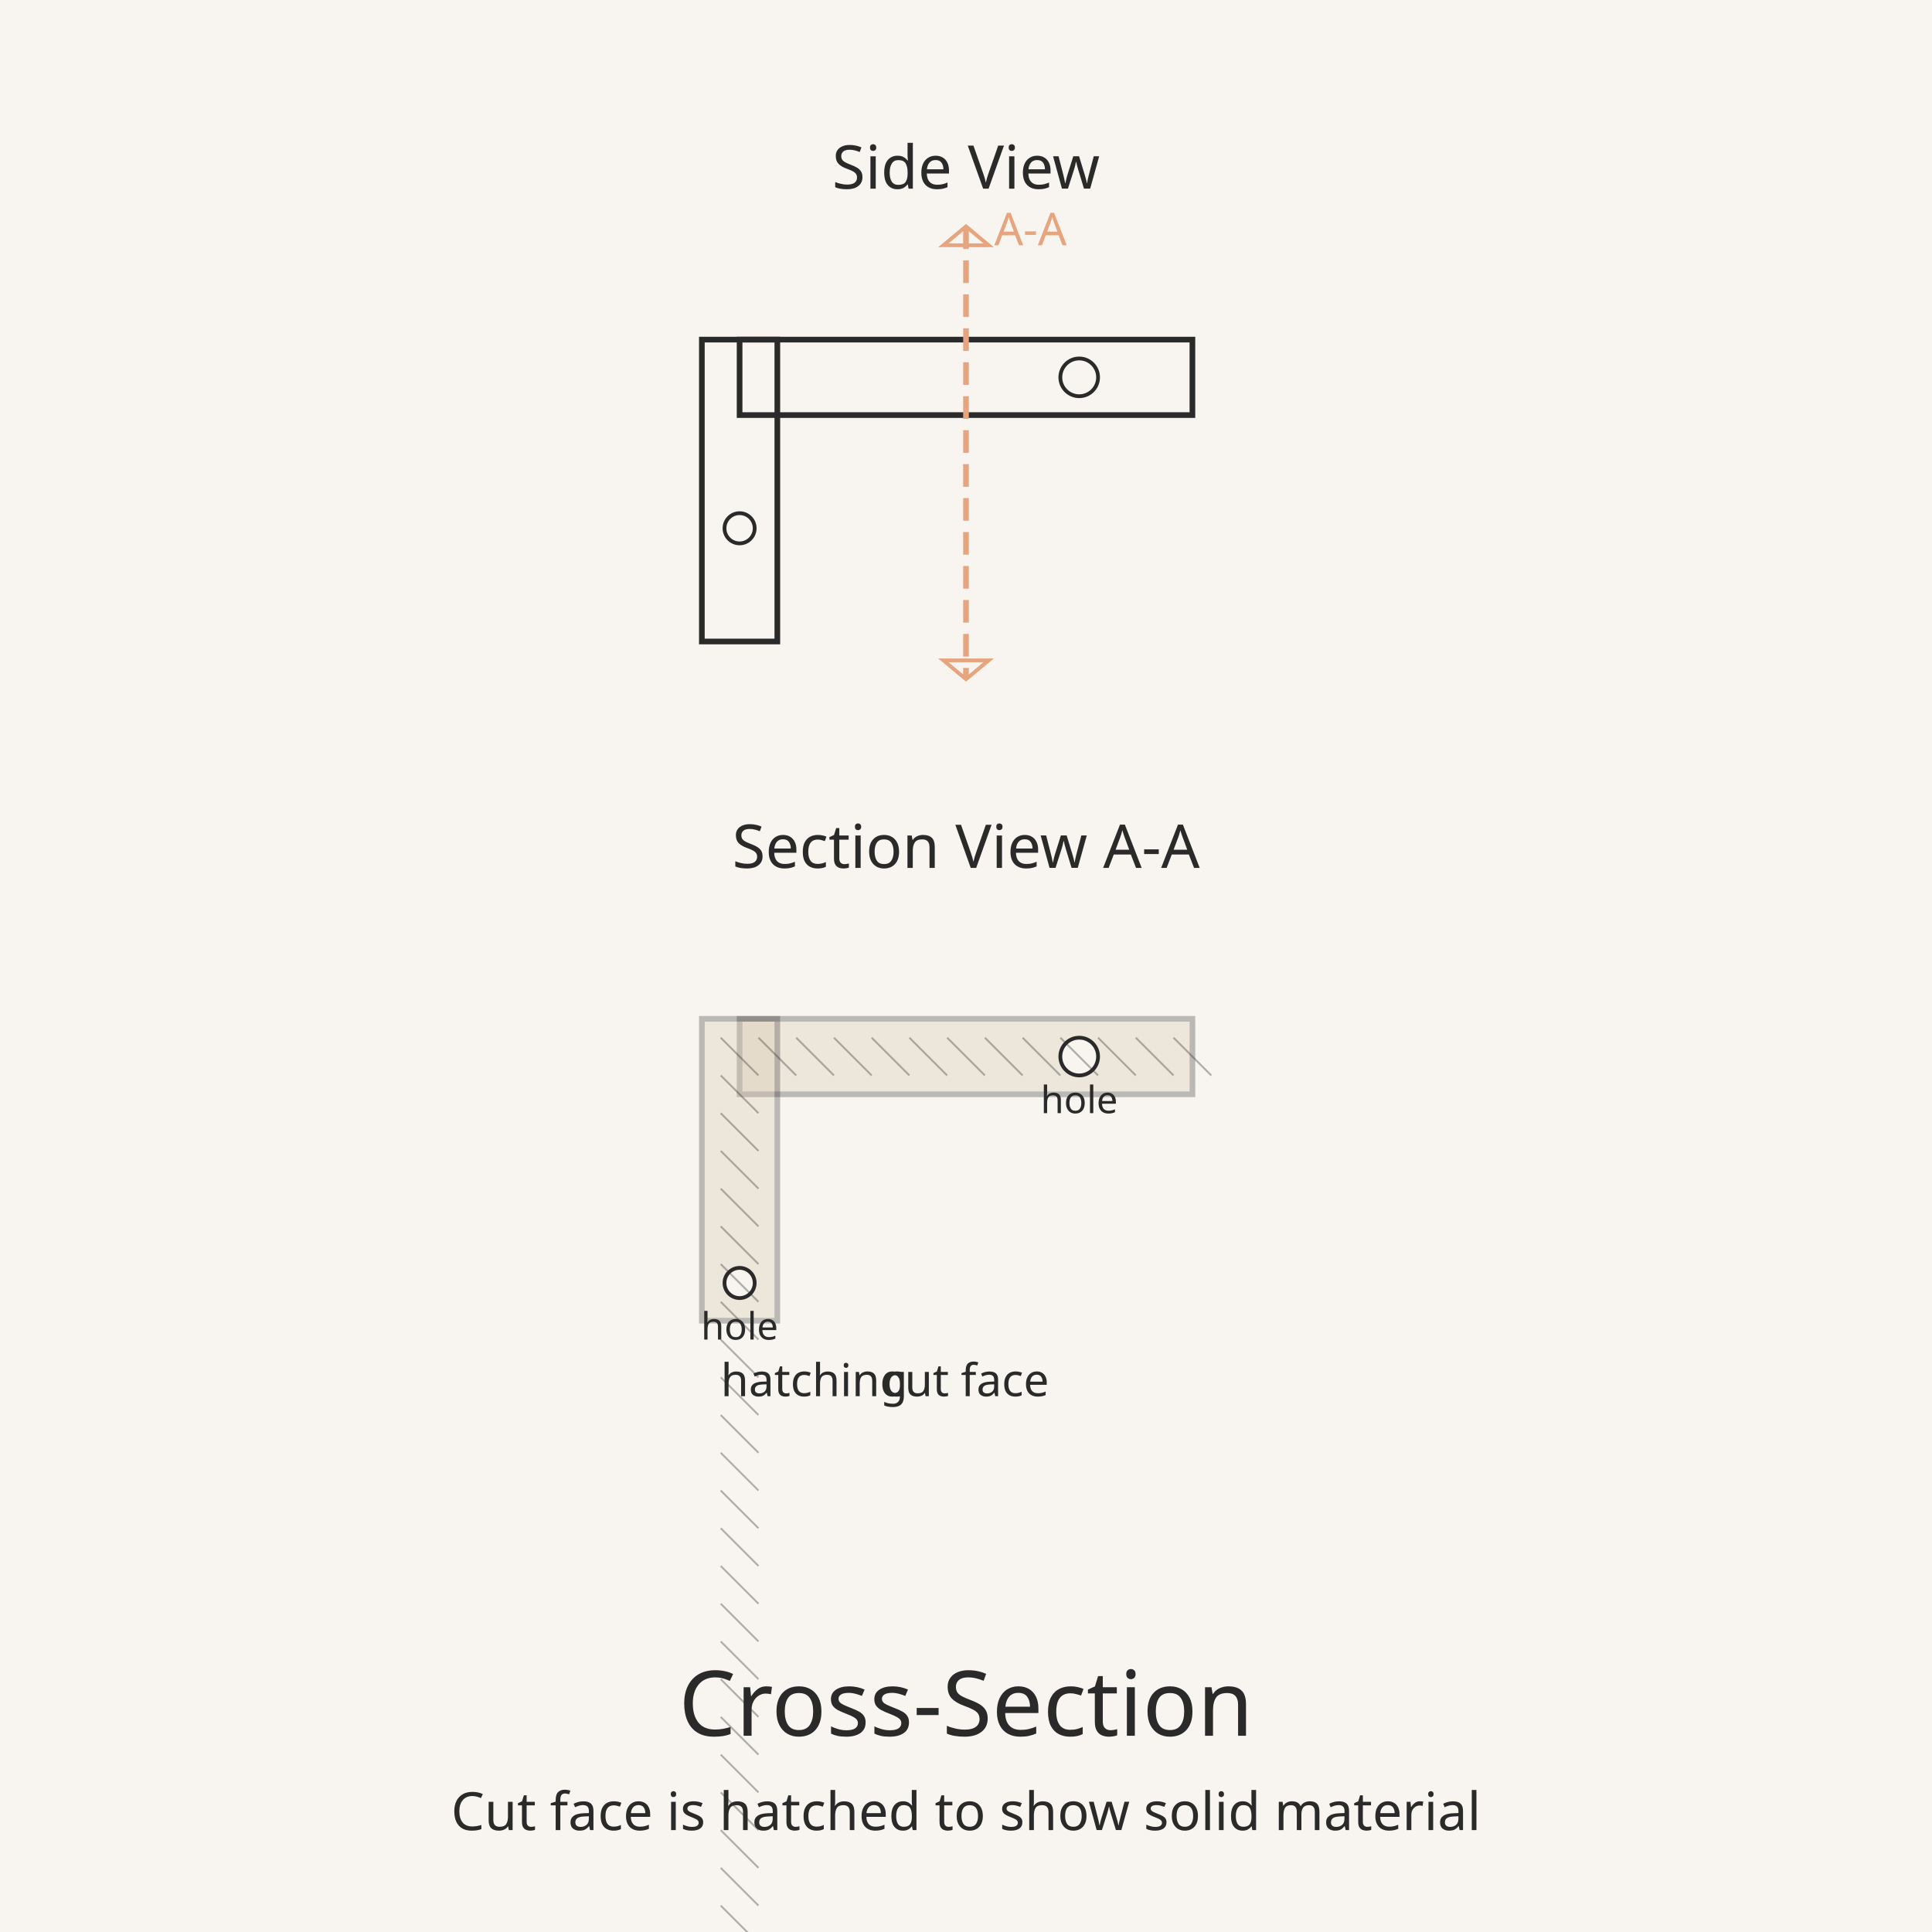
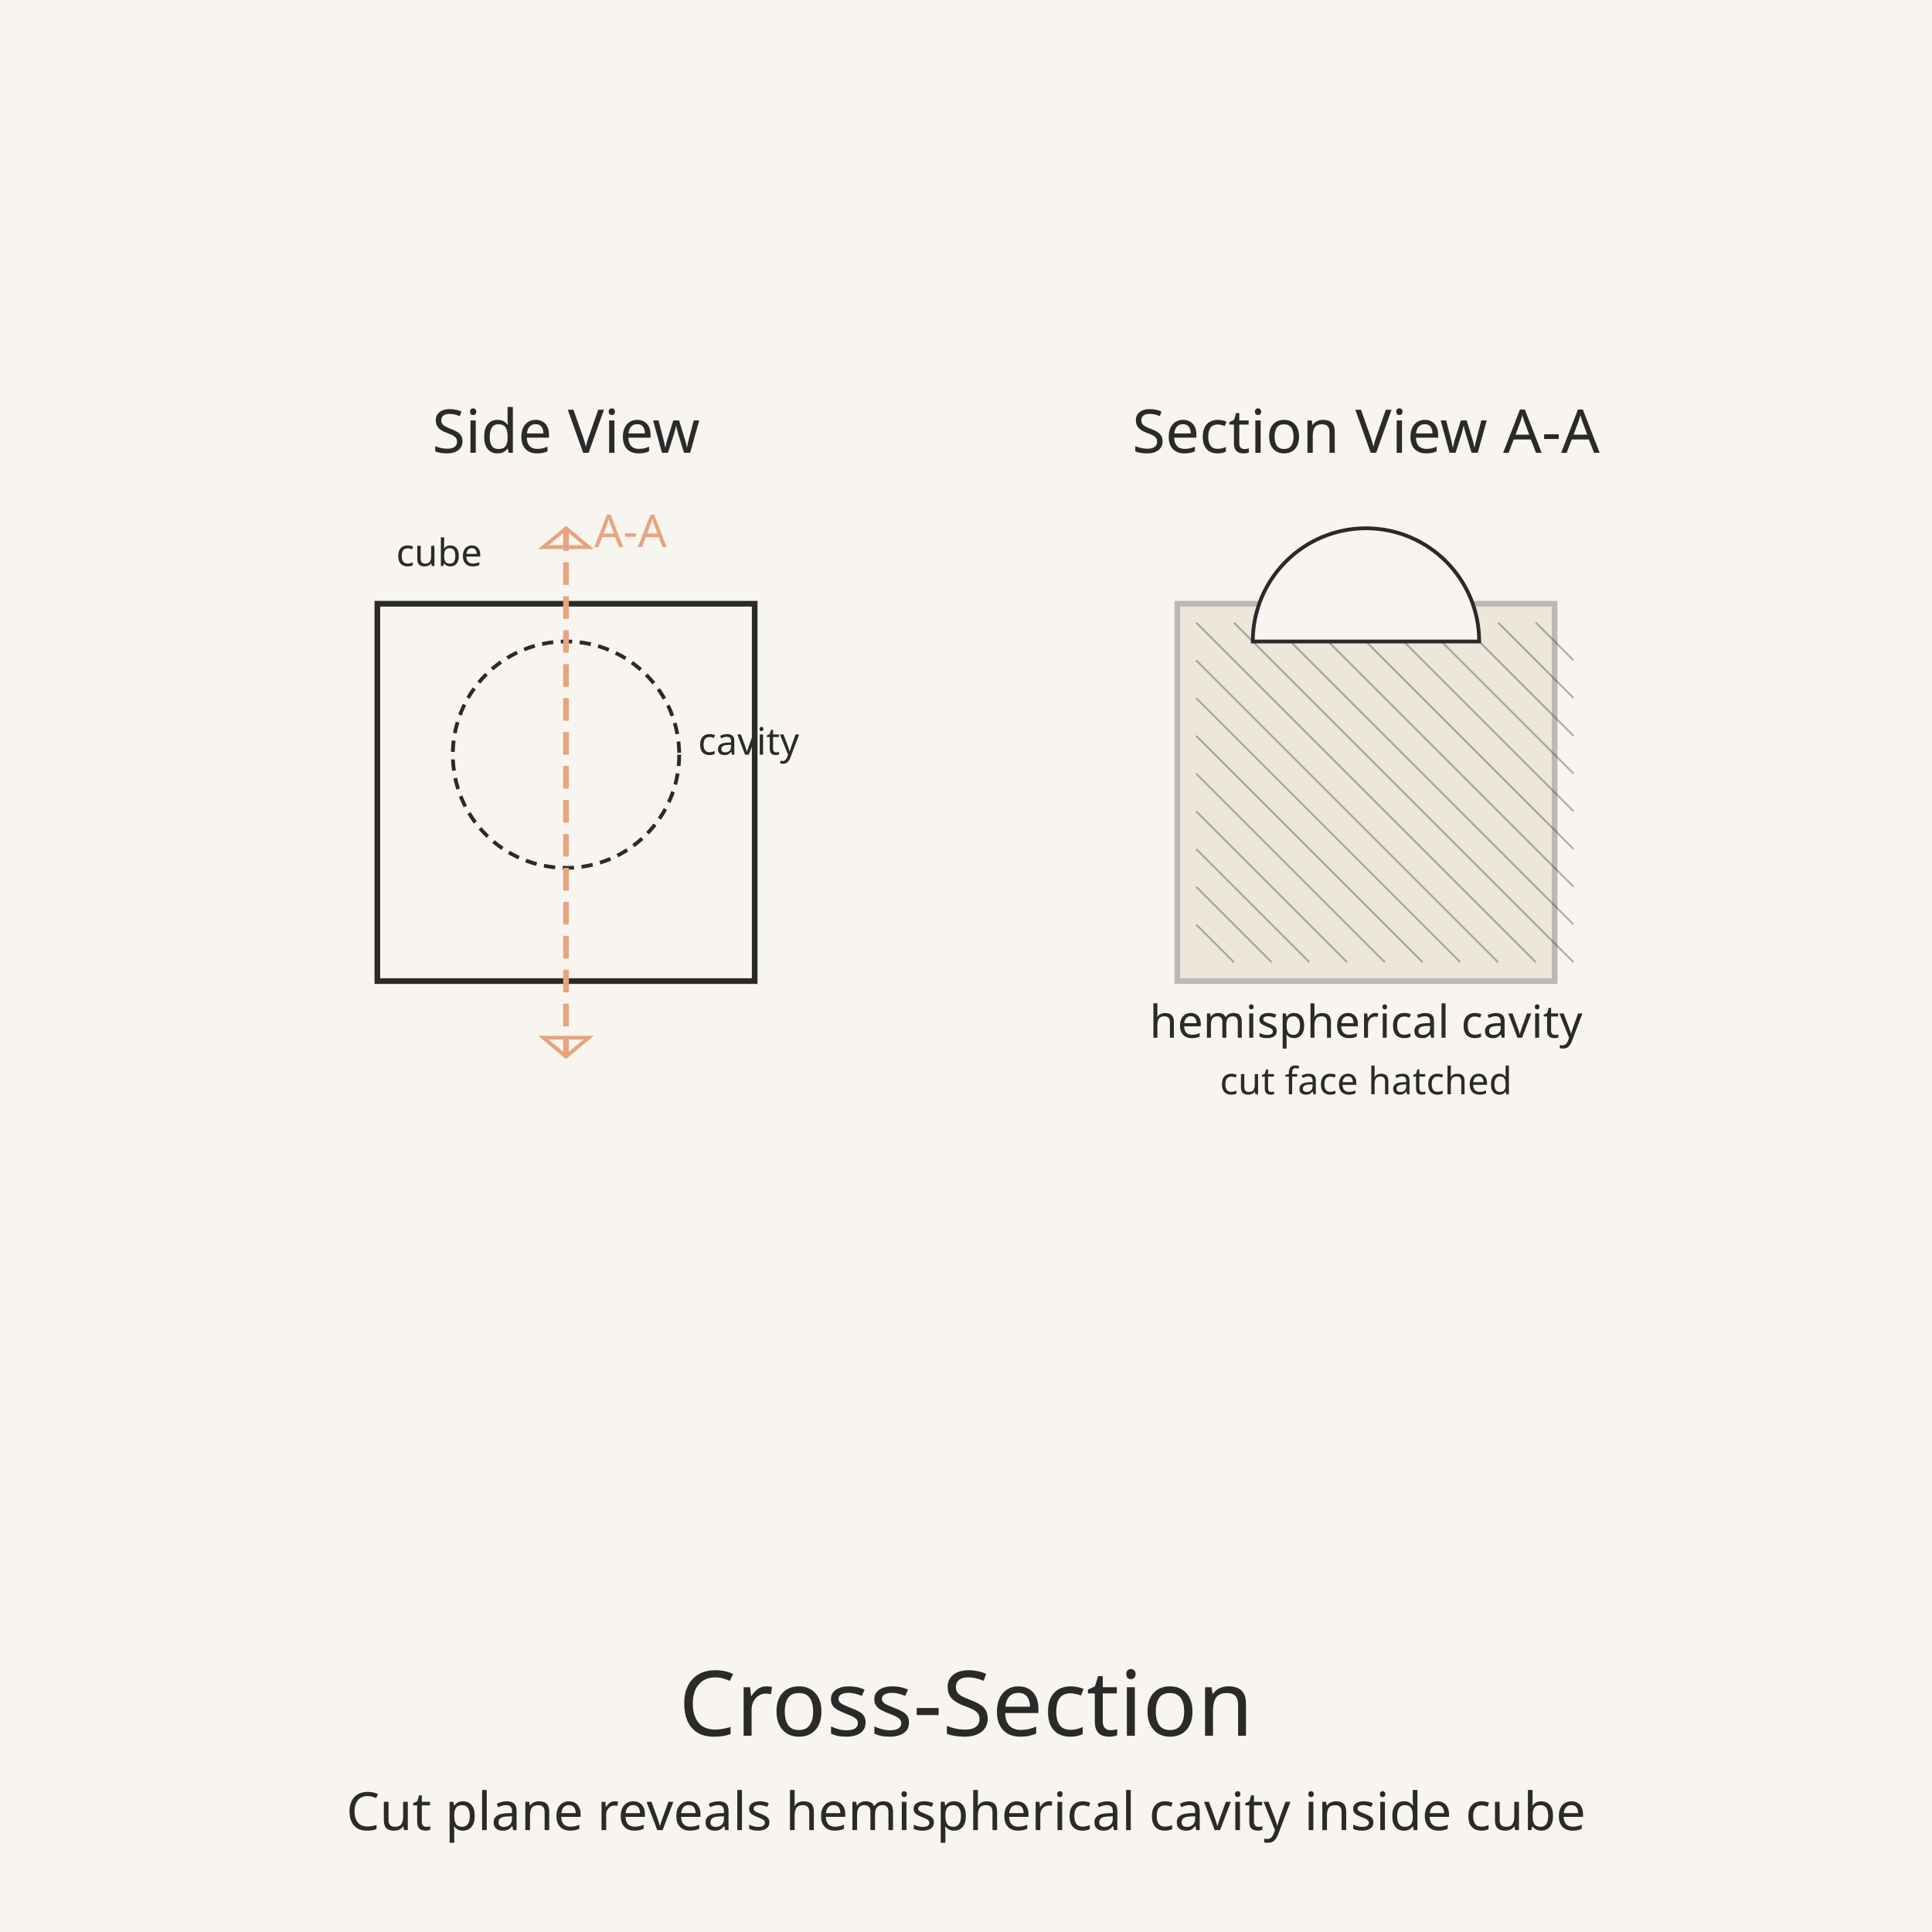
<svg xmlns="http://www.w3.org/2000/svg" width="1024" height="1024" viewBox="0 0 1024 1024">
  <rect width="1024" height="1024" fill="#F8F5F0" />
-   <g transform="translate(512, 220)">
-     <text x="0" y="-120" font-size="32" text-anchor="middle" fill="#2A2A2A" font-family="sans-serif">Side View</text>
-     <rect x="-120" y="-40" width="240" height="40" fill="none" stroke="#2A2A2A" stroke-width="3" />
-     <rect x="-140" y="-40" width="40" height="160" fill="none" stroke="#2A2A2A" stroke-width="3" />
-     <circle cx="60" cy="-20" r="10" fill="none" stroke="#2A2A2A" stroke-width="2" />
-     <circle cx="-120" cy="60" r="8" fill="none" stroke="#2A2A2A" stroke-width="2" />
-     <line x1="0" y1="-100" x2="0" y2="140" stroke="#E6A57E" stroke-width="3" stroke-dasharray="12,6" />
-     <text x="15" y="-90" font-size="24" text-anchor="start" fill="#E6A57E" font-family="sans-serif">A-A</text>
-     <polygon points="-12,-90 0,-100 12,-90" fill="none" stroke="#E6A57E" stroke-width="2" />
+   <g transform="translate(300, 420)">
+     <text x="0" y="-180" font-size="32" text-anchor="middle" fill="#2A2A2A" font-family="sans-serif">Side View</text>
+     <rect x="-100" y="-100" width="200" height="200" fill="none" stroke="#2A2A2A" stroke-width="3" />
+     <circle cx="0" cy="-20" r="60" fill="none" stroke="#2A2A2A" stroke-width="2" stroke-dasharray="6,4" />
+     <line x1="0" y1="-140" x2="0" y2="140" stroke="#E6A57E" stroke-width="3" stroke-dasharray="12,6" />
+     <text x="15" y="-130" font-size="24" text-anchor="start" fill="#E6A57E" font-family="sans-serif">A-A</text>
+     <polygon points="-12,-130 0,-140 12,-130" fill="none" stroke="#E6A57E" stroke-width="2" />
    <polygon points="-12,130 0,140 12,130" fill="none" stroke="#E6A57E" stroke-width="2" />
+     <text x="-90" y="-120" font-size="20" text-anchor="start" fill="#2A2A2A" font-family="sans-serif">cube</text>
+     <text x="70" y="-20" font-size="20" text-anchor="start" fill="#2A2A2A" font-family="sans-serif">cavity</text>
  </g>
-   <g transform="translate(512, 620)">
-     <text x="0" y="-160" font-size="32" text-anchor="middle" fill="#2A2A2A" font-family="sans-serif">Section View A-A</text>
-     <rect x="-120" y="-80" width="240" height="40" fill="#D4C4A8" opacity="0.3" stroke="#2A2A2A" stroke-width="3" />
-     <rect x="-140" y="-80" width="40" height="160" fill="#D4C4A8" opacity="0.3" stroke="#2A2A2A" stroke-width="3" />
-     <circle cx="60" cy="-60" r="10" fill="#F8F5F0" stroke="#2A2A2A" stroke-width="2" />
-     <circle cx="-120" cy="60" r="8" fill="#F8F5F0" stroke="#2A2A2A" stroke-width="2" />
-     <line x1="-110" y1="-70" x2="-90" y2="-50" stroke="#2A2A2A" stroke-width="1" opacity="0.35" />
+   <g transform="translate(724, 420)">
+     <text x="0" y="-180" font-size="32" text-anchor="middle" fill="#2A2A2A" font-family="sans-serif">Section View A-A</text>
+     <rect x="-100" y="-100" width="200" height="200" fill="#D4C4A8" opacity="0.3" stroke="#2A2A2A" stroke-width="3" />
+     <line x1="-90" y1="-90" x2="-70" y2="-70" stroke="#2A2A2A" stroke-width="1" opacity="0.35" />
+     <line x1="-70" y1="-90" x2="-50" y2="-70" stroke="#2A2A2A" stroke-width="1" opacity="0.35" />
+     <line x1="-50" y1="-90" x2="-30" y2="-70" stroke="#2A2A2A" stroke-width="1" opacity="0.35" />
+     <line x1="-30" y1="-90" x2="-10" y2="-70" stroke="#2A2A2A" stroke-width="1" opacity="0.35" />
+     <line x1="-10" y1="-90" x2="10" y2="-70" stroke="#2A2A2A" stroke-width="1" opacity="0.35" />
+     <line x1="10" y1="-90" x2="30" y2="-70" stroke="#2A2A2A" stroke-width="1" opacity="0.35" />
+     <line x1="30" y1="-90" x2="50" y2="-70" stroke="#2A2A2A" stroke-width="1" opacity="0.35" />
+     <line x1="50" y1="-90" x2="70" y2="-70" stroke="#2A2A2A" stroke-width="1" opacity="0.35" />
+     <line x1="70" y1="-90" x2="90" y2="-70" stroke="#2A2A2A" stroke-width="1" opacity="0.35" />
+     <line x1="90" y1="-90" x2="110" y2="-70" stroke="#2A2A2A" stroke-width="1" opacity="0.35" />
    <line x1="-90" y1="-70" x2="-70" y2="-50" stroke="#2A2A2A" stroke-width="1" opacity="0.35" />
    <line x1="-70" y1="-70" x2="-50" y2="-50" stroke="#2A2A2A" stroke-width="1" opacity="0.35" />
    <line x1="-50" y1="-70" x2="-30" y2="-50" stroke="#2A2A2A" stroke-width="1" opacity="0.35" />
    <line x1="-30" y1="-70" x2="-10" y2="-50" stroke="#2A2A2A" stroke-width="1" opacity="0.35" />
    <line x1="-10" y1="-70" x2="10" y2="-50" stroke="#2A2A2A" stroke-width="1" opacity="0.35" />
    <line x1="10" y1="-70" x2="30" y2="-50" stroke="#2A2A2A" stroke-width="1" opacity="0.35" />
    <line x1="30" y1="-70" x2="50" y2="-50" stroke="#2A2A2A" stroke-width="1" opacity="0.35" />
    <line x1="50" y1="-70" x2="70" y2="-50" stroke="#2A2A2A" stroke-width="1" opacity="0.35" />
    <line x1="70" y1="-70" x2="90" y2="-50" stroke="#2A2A2A" stroke-width="1" opacity="0.35" />
    <line x1="90" y1="-70" x2="110" y2="-50" stroke="#2A2A2A" stroke-width="1" opacity="0.35" />
-     <line x1="110" y1="-70" x2="130" y2="-50" stroke="#2A2A2A" stroke-width="1" opacity="0.35" />
-     <line x1="-130" y1="-70" x2="-110" y2="-50" stroke="#2A2A2A" stroke-width="1" opacity="0.35" />
-     <line x1="-130" y1="-50" x2="-110" y2="-30" stroke="#2A2A2A" stroke-width="1" opacity="0.35" />
-     <line x1="-130" y1="-30" x2="-110" y2="-10" stroke="#2A2A2A" stroke-width="1" opacity="0.35" />
-     <line x1="-130" y1="-10" x2="-110" y2="10" stroke="#2A2A2A" stroke-width="1" opacity="0.35" />
-     <line x1="-130" y1="10" x2="-110" y2="30" stroke="#2A2A2A" stroke-width="1" opacity="0.35" />
-     <line x1="-130" y1="30" x2="-110" y2="50" stroke="#2A2A2A" stroke-width="1" opacity="0.35" />
-     <line x1="-130" y1="50" x2="-110" y2="70" stroke="#2A2A2A" stroke-width="1" opacity="0.35" />
-     <line x1="-130" y1="70" x2="-110" y2="90" stroke="#2A2A2A" stroke-width="1" opacity="0.35" />
-     <line x1="-130" y1="90" x2="-110" y2="110" stroke="#2A2A2A" stroke-width="1" opacity="0.35" />
-     <line x1="-130" y1="110" x2="-110" y2="130" stroke="#2A2A2A" stroke-width="1" opacity="0.35" />
-     <line x1="-130" y1="130" x2="-110" y2="150" stroke="#2A2A2A" stroke-width="1" opacity="0.35" />
-     <line x1="-130" y1="150" x2="-110" y2="170" stroke="#2A2A2A" stroke-width="1" opacity="0.35" />
-     <line x1="-130" y1="170" x2="-110" y2="190" stroke="#2A2A2A" stroke-width="1" opacity="0.35" />
-     <line x1="-130" y1="190" x2="-110" y2="210" stroke="#2A2A2A" stroke-width="1" opacity="0.35" />
-     <line x1="-130" y1="210" x2="-110" y2="230" stroke="#2A2A2A" stroke-width="1" opacity="0.35" />
-     <line x1="-130" y1="230" x2="-110" y2="250" stroke="#2A2A2A" stroke-width="1" opacity="0.35" />
-     <line x1="-130" y1="250" x2="-110" y2="270" stroke="#2A2A2A" stroke-width="1" opacity="0.35" />
-     <line x1="-130" y1="270" x2="-110" y2="290" stroke="#2A2A2A" stroke-width="1" opacity="0.35" />
-     <line x1="-130" y1="290" x2="-110" y2="310" stroke="#2A2A2A" stroke-width="1" opacity="0.35" />
-     <line x1="-130" y1="310" x2="-110" y2="330" stroke="#2A2A2A" stroke-width="1" opacity="0.35" />
-     <line x1="-130" y1="330" x2="-110" y2="350" stroke="#2A2A2A" stroke-width="1" opacity="0.35" />
-     <line x1="-130" y1="350" x2="-110" y2="370" stroke="#2A2A2A" stroke-width="1" opacity="0.35" />
-     <line x1="-130" y1="370" x2="-110" y2="390" stroke="#2A2A2A" stroke-width="1" opacity="0.35" />
-     <line x1="-130" y1="390" x2="-110" y2="410" stroke="#2A2A2A" stroke-width="1" opacity="0.35" />
-     <line x1="-130" y1="410" x2="-110" y2="430" stroke="#2A2A2A" stroke-width="1" opacity="0.35" />
-     <line x1="-130" y1="430" x2="-110" y2="450" stroke="#2A2A2A" stroke-width="1" opacity="0.35" />
-     <line x1="-130" y1="450" x2="-110" y2="470" stroke="#2A2A2A" stroke-width="1" opacity="0.35" />
-     <line x1="-130" y1="470" x2="-110" y2="490" stroke="#2A2A2A" stroke-width="1" opacity="0.35" />
-     <line x1="-130" y1="490" x2="-110" y2="510" stroke="#2A2A2A" stroke-width="1" opacity="0.35" />
-     <line x1="-130" y1="510" x2="-110" y2="530" stroke="#2A2A2A" stroke-width="1" opacity="0.35" />
-     <line x1="-130" y1="530" x2="-110" y2="550" stroke="#2A2A2A" stroke-width="1" opacity="0.35" />
-     <line x1="-130" y1="550" x2="-110" y2="570" stroke="#2A2A2A" stroke-width="1" opacity="0.35" />
-     <line x1="-130" y1="570" x2="-110" y2="590" stroke="#2A2A2A" stroke-width="1" opacity="0.35" />
-     <line x1="-130" y1="590" x2="-110" y2="610" stroke="#2A2A2A" stroke-width="1" opacity="0.35" />
-     <line x1="-130" y1="610" x2="-110" y2="630" stroke="#2A2A2A" stroke-width="1" opacity="0.35" />
-     <line x1="-130" y1="630" x2="-110" y2="650" stroke="#2A2A2A" stroke-width="1" opacity="0.35" />
-     <line x1="-130" y1="650" x2="-110" y2="670" stroke="#2A2A2A" stroke-width="1" opacity="0.35" />
-     <line x1="-130" y1="670" x2="-110" y2="690" stroke="#2A2A2A" stroke-width="1" opacity="0.35" />
-     <line x1="-130" y1="690" x2="-110" y2="710" stroke="#2A2A2A" stroke-width="1" opacity="0.35" />
-     <line x1="-130" y1="710" x2="-110" y2="730" stroke="#2A2A2A" stroke-width="1" opacity="0.35" />
-     <line x1="-130" y1="730" x2="-110" y2="750" stroke="#2A2A2A" stroke-width="1" opacity="0.35" />
-     <line x1="-130" y1="750" x2="-110" y2="770" stroke="#2A2A2A" stroke-width="1" opacity="0.35" />
-     <line x1="-130" y1="770" x2="-110" y2="790" stroke="#2A2A2A" stroke-width="1" opacity="0.35" />
-     <line x1="-130" y1="790" x2="-110" y2="810" stroke="#2A2A2A" stroke-width="1" opacity="0.35" />
-     <line x1="-130" y1="810" x2="-110" y2="830" stroke="#2A2A2A" stroke-width="1" opacity="0.35" />
-     <line x1="-130" y1="830" x2="-110" y2="850" stroke="#2A2A2A" stroke-width="1" opacity="0.35" />
-     <line x1="-130" y1="850" x2="-110" y2="870" stroke="#2A2A2A" stroke-width="1" opacity="0.35" />
-     <line x1="-130" y1="870" x2="-110" y2="890" stroke="#2A2A2A" stroke-width="1" opacity="0.35" />
-     <line x1="-130" y1="890" x2="-110" y2="910" stroke="#2A2A2A" stroke-width="1" opacity="0.35" />
-     <line x1="-130" y1="910" x2="-110" y2="930" stroke="#2A2A2A" stroke-width="1" opacity="0.35" />
-     <line x1="-130" y1="930" x2="-110" y2="950" stroke="#2A2A2A" stroke-width="1" opacity="0.35" />
-     <line x1="-130" y1="950" x2="-110" y2="970" stroke="#2A2A2A" stroke-width="1" opacity="0.35" />
-     <line x1="-130" y1="970" x2="-110" y2="990" stroke="#2A2A2A" stroke-width="1" opacity="0.35" />
-     <line x1="-130" y1="990" x2="-110" y2="1010" stroke="#2A2A2A" stroke-width="1" opacity="0.35" />
-     <line x1="-130" y1="1010" x2="-110" y2="1030" stroke="#2A2A2A" stroke-width="1" opacity="0.35" />
-     <line x1="-130" y1="1030" x2="-110" y2="1050" stroke="#2A2A2A" stroke-width="1" opacity="0.35" />
-     <text x="0" y="120" font-size="24" text-anchor="middle" fill="#2A2A2A" font-family="sans-serif">cut face</text>
-     <text x="-130" y="120" font-size="24" text-anchor="start" fill="#2A2A2A" font-family="sans-serif">hatching</text>
-     <text x="60" y="-30" font-size="20" text-anchor="middle" fill="#2A2A2A" font-family="sans-serif">hole</text>
-     <text x="-120" y="90" font-size="20" text-anchor="middle" fill="#2A2A2A" font-family="sans-serif">hole</text>
+     <line x1="-90" y1="-50" x2="-70" y2="-30" stroke="#2A2A2A" stroke-width="1" opacity="0.35" />
+     <line x1="-70" y1="-50" x2="-50" y2="-30" stroke="#2A2A2A" stroke-width="1" opacity="0.35" />
+     <line x1="-50" y1="-50" x2="-30" y2="-30" stroke="#2A2A2A" stroke-width="1" opacity="0.35" />
+     <line x1="-30" y1="-50" x2="-10" y2="-30" stroke="#2A2A2A" stroke-width="1" opacity="0.35" />
+     <line x1="-10" y1="-50" x2="10" y2="-30" stroke="#2A2A2A" stroke-width="1" opacity="0.35" />
+     <line x1="10" y1="-50" x2="30" y2="-30" stroke="#2A2A2A" stroke-width="1" opacity="0.35" />
+     <line x1="30" y1="-50" x2="50" y2="-30" stroke="#2A2A2A" stroke-width="1" opacity="0.35" />
+     <line x1="50" y1="-50" x2="70" y2="-30" stroke="#2A2A2A" stroke-width="1" opacity="0.35" />
+     <line x1="70" y1="-50" x2="90" y2="-30" stroke="#2A2A2A" stroke-width="1" opacity="0.35" />
+     <line x1="90" y1="-50" x2="110" y2="-30" stroke="#2A2A2A" stroke-width="1" opacity="0.35" />
+     <line x1="-90" y1="-30" x2="-70" y2="-10" stroke="#2A2A2A" stroke-width="1" opacity="0.35" />
+     <line x1="-70" y1="-30" x2="-50" y2="-10" stroke="#2A2A2A" stroke-width="1" opacity="0.35" />
+     <line x1="-50" y1="-30" x2="-30" y2="-10" stroke="#2A2A2A" stroke-width="1" opacity="0.35" />
+     <line x1="-30" y1="-30" x2="-10" y2="-10" stroke="#2A2A2A" stroke-width="1" opacity="0.35" />
+     <line x1="-10" y1="-30" x2="10" y2="-10" stroke="#2A2A2A" stroke-width="1" opacity="0.35" />
+     <line x1="10" y1="-30" x2="30" y2="-10" stroke="#2A2A2A" stroke-width="1" opacity="0.35" />
+     <line x1="30" y1="-30" x2="50" y2="-10" stroke="#2A2A2A" stroke-width="1" opacity="0.35" />
+     <line x1="50" y1="-30" x2="70" y2="-10" stroke="#2A2A2A" stroke-width="1" opacity="0.35" />
+     <line x1="70" y1="-30" x2="90" y2="-10" stroke="#2A2A2A" stroke-width="1" opacity="0.35" />
+     <line x1="90" y1="-30" x2="110" y2="-10" stroke="#2A2A2A" stroke-width="1" opacity="0.35" />
+     <line x1="-90" y1="-10" x2="-70" y2="10" stroke="#2A2A2A" stroke-width="1" opacity="0.35" />
+     <line x1="-70" y1="-10" x2="-50" y2="10" stroke="#2A2A2A" stroke-width="1" opacity="0.35" />
+     <line x1="-50" y1="-10" x2="-30" y2="10" stroke="#2A2A2A" stroke-width="1" opacity="0.35" />
+     <line x1="-30" y1="-10" x2="-10" y2="10" stroke="#2A2A2A" stroke-width="1" opacity="0.35" />
+     <line x1="-10" y1="-10" x2="10" y2="10" stroke="#2A2A2A" stroke-width="1" opacity="0.35" />
+     <line x1="10" y1="-10" x2="30" y2="10" stroke="#2A2A2A" stroke-width="1" opacity="0.35" />
+     <line x1="30" y1="-10" x2="50" y2="10" stroke="#2A2A2A" stroke-width="1" opacity="0.35" />
+     <line x1="50" y1="-10" x2="70" y2="10" stroke="#2A2A2A" stroke-width="1" opacity="0.35" />
+     <line x1="70" y1="-10" x2="90" y2="10" stroke="#2A2A2A" stroke-width="1" opacity="0.35" />
+     <line x1="90" y1="-10" x2="110" y2="10" stroke="#2A2A2A" stroke-width="1" opacity="0.35" />
+     <line x1="-90" y1="10" x2="-70" y2="30" stroke="#2A2A2A" stroke-width="1" opacity="0.35" />
+     <line x1="-70" y1="10" x2="-50" y2="30" stroke="#2A2A2A" stroke-width="1" opacity="0.35" />
+     <line x1="-50" y1="10" x2="-30" y2="30" stroke="#2A2A2A" stroke-width="1" opacity="0.35" />
+     <line x1="-30" y1="10" x2="-10" y2="30" stroke="#2A2A2A" stroke-width="1" opacity="0.35" />
+     <line x1="-10" y1="10" x2="10" y2="30" stroke="#2A2A2A" stroke-width="1" opacity="0.35" />
+     <line x1="10" y1="10" x2="30" y2="30" stroke="#2A2A2A" stroke-width="1" opacity="0.35" />
+     <line x1="30" y1="10" x2="50" y2="30" stroke="#2A2A2A" stroke-width="1" opacity="0.35" />
+     <line x1="50" y1="10" x2="70" y2="30" stroke="#2A2A2A" stroke-width="1" opacity="0.35" />
+     <line x1="70" y1="10" x2="90" y2="30" stroke="#2A2A2A" stroke-width="1" opacity="0.35" />
+     <line x1="90" y1="10" x2="110" y2="30" stroke="#2A2A2A" stroke-width="1" opacity="0.35" />
+     <line x1="-90" y1="30" x2="-70" y2="50" stroke="#2A2A2A" stroke-width="1" opacity="0.35" />
+     <line x1="-70" y1="30" x2="-50" y2="50" stroke="#2A2A2A" stroke-width="1" opacity="0.35" />
+     <line x1="-50" y1="30" x2="-30" y2="50" stroke="#2A2A2A" stroke-width="1" opacity="0.35" />
+     <line x1="-30" y1="30" x2="-10" y2="50" stroke="#2A2A2A" stroke-width="1" opacity="0.35" />
+     <line x1="-10" y1="30" x2="10" y2="50" stroke="#2A2A2A" stroke-width="1" opacity="0.35" />
+     <line x1="10" y1="30" x2="30" y2="50" stroke="#2A2A2A" stroke-width="1" opacity="0.35" />
+     <line x1="30" y1="30" x2="50" y2="50" stroke="#2A2A2A" stroke-width="1" opacity="0.35" />
+     <line x1="50" y1="30" x2="70" y2="50" stroke="#2A2A2A" stroke-width="1" opacity="0.35" />
+     <line x1="70" y1="30" x2="90" y2="50" stroke="#2A2A2A" stroke-width="1" opacity="0.35" />
+     <line x1="90" y1="30" x2="110" y2="50" stroke="#2A2A2A" stroke-width="1" opacity="0.35" />
+     <line x1="-90" y1="50" x2="-70" y2="70" stroke="#2A2A2A" stroke-width="1" opacity="0.35" />
+     <line x1="-70" y1="50" x2="-50" y2="70" stroke="#2A2A2A" stroke-width="1" opacity="0.35" />
+     <line x1="-50" y1="50" x2="-30" y2="70" stroke="#2A2A2A" stroke-width="1" opacity="0.35" />
+     <line x1="-30" y1="50" x2="-10" y2="70" stroke="#2A2A2A" stroke-width="1" opacity="0.35" />
+     <line x1="-10" y1="50" x2="10" y2="70" stroke="#2A2A2A" stroke-width="1" opacity="0.35" />
+     <line x1="10" y1="50" x2="30" y2="70" stroke="#2A2A2A" stroke-width="1" opacity="0.35" />
+     <line x1="30" y1="50" x2="50" y2="70" stroke="#2A2A2A" stroke-width="1" opacity="0.35" />
+     <line x1="50" y1="50" x2="70" y2="70" stroke="#2A2A2A" stroke-width="1" opacity="0.35" />
+     <line x1="70" y1="50" x2="90" y2="70" stroke="#2A2A2A" stroke-width="1" opacity="0.35" />
+     <line x1="90" y1="50" x2="110" y2="70" stroke="#2A2A2A" stroke-width="1" opacity="0.35" />
+     <line x1="-90" y1="70" x2="-70" y2="90" stroke="#2A2A2A" stroke-width="1" opacity="0.35" />
+     <line x1="-70" y1="70" x2="-50" y2="90" stroke="#2A2A2A" stroke-width="1" opacity="0.35" />
+     <line x1="-50" y1="70" x2="-30" y2="90" stroke="#2A2A2A" stroke-width="1" opacity="0.35" />
+     <line x1="-30" y1="70" x2="-10" y2="90" stroke="#2A2A2A" stroke-width="1" opacity="0.35" />
+     <line x1="-10" y1="70" x2="10" y2="90" stroke="#2A2A2A" stroke-width="1" opacity="0.35" />
+     <line x1="10" y1="70" x2="30" y2="90" stroke="#2A2A2A" stroke-width="1" opacity="0.35" />
+     <line x1="30" y1="70" x2="50" y2="90" stroke="#2A2A2A" stroke-width="1" opacity="0.35" />
+     <line x1="50" y1="70" x2="70" y2="90" stroke="#2A2A2A" stroke-width="1" opacity="0.35" />
+     <line x1="70" y1="70" x2="90" y2="90" stroke="#2A2A2A" stroke-width="1" opacity="0.35" />
+     <line x1="90" y1="70" x2="110" y2="90" stroke="#2A2A2A" stroke-width="1" opacity="0.35" />
+     <path d="M -60,-80 A 60,60 0 0,1 60,-80 Z" fill="#F8F5F0" stroke="#2A2A2A" stroke-width="2" />
+     <text x="0" y="130" font-size="24" text-anchor="middle" fill="#2A2A2A" font-family="sans-serif">hemispherical cavity</text>
+     <text x="0" y="160" font-size="20" text-anchor="middle" fill="#2A2A2A" font-family="sans-serif">cut face hatched</text>
  </g>
  <text x="512" y="920" font-size="48" text-anchor="middle" fill="#2A2A2A" font-family="sans-serif">Cross-Section</text>
-   <text x="512" y="970" font-size="28" text-anchor="middle" fill="#2A2A2A" font-family="sans-serif">Cut face is hatched to show solid material</text>
+   <text x="512" y="970" font-size="28" text-anchor="middle" fill="#2A2A2A" font-family="sans-serif">Cut plane reveals hemispherical cavity inside cube</text>
</svg>
